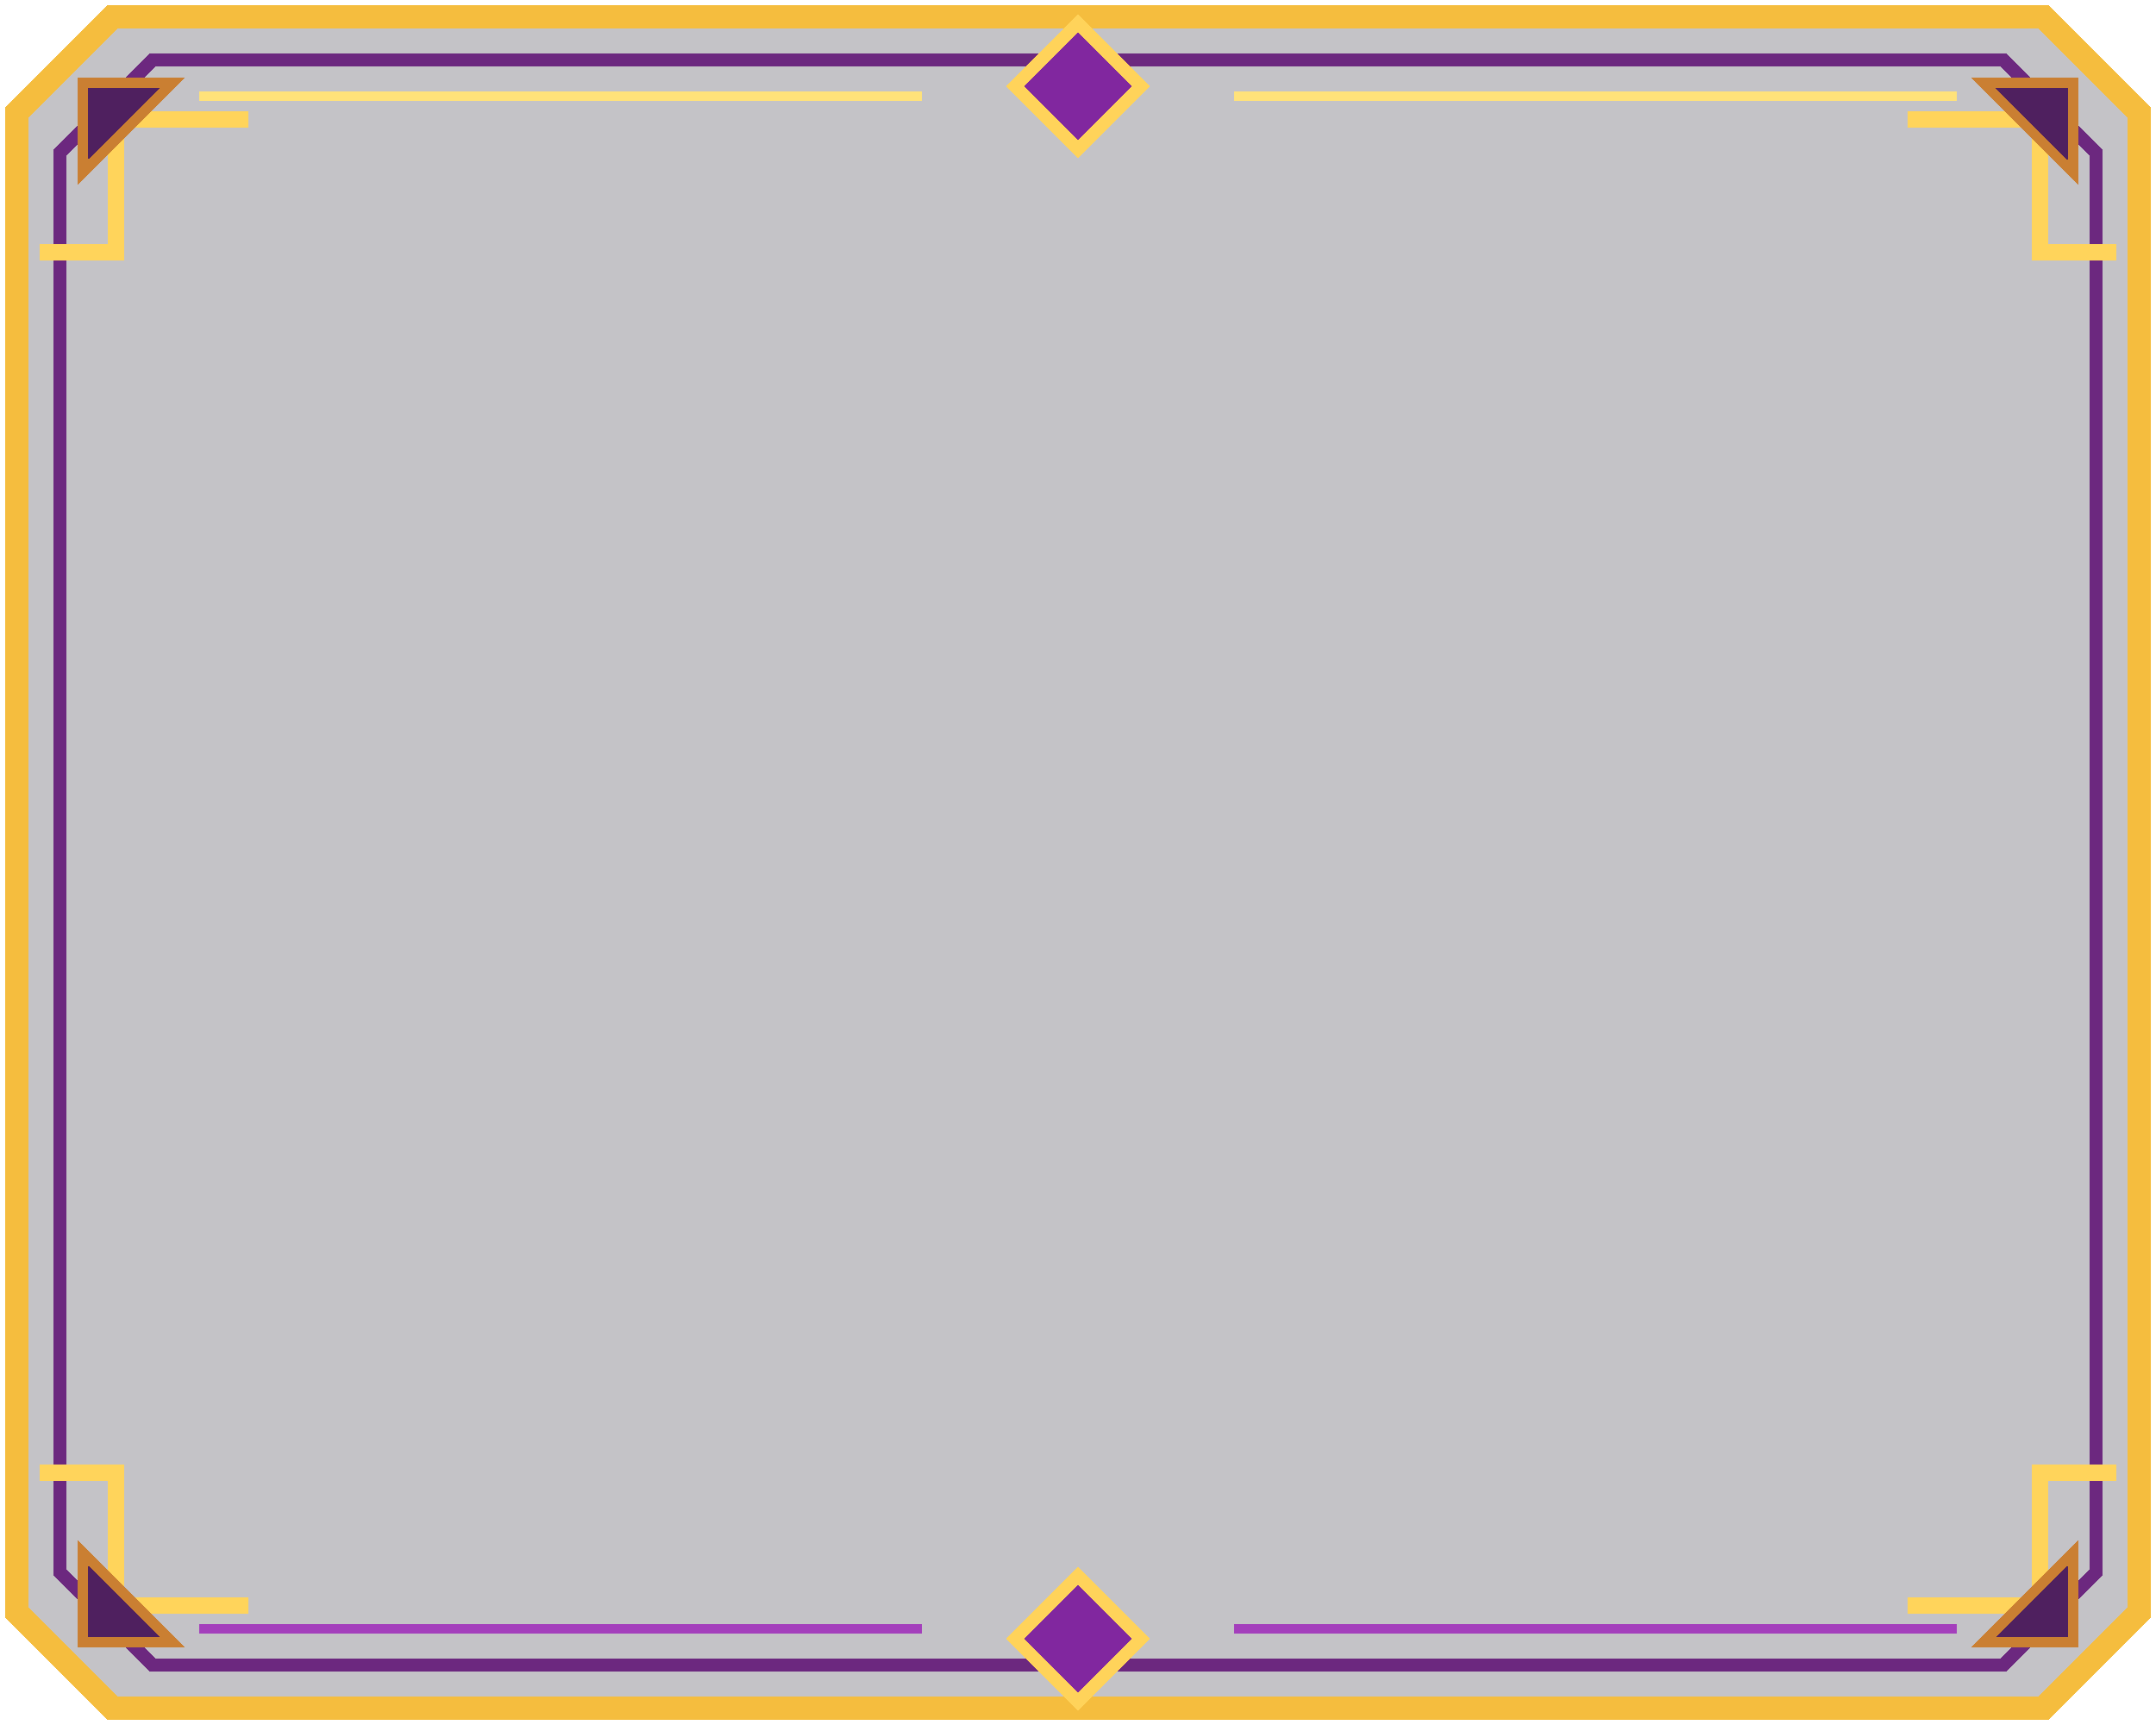
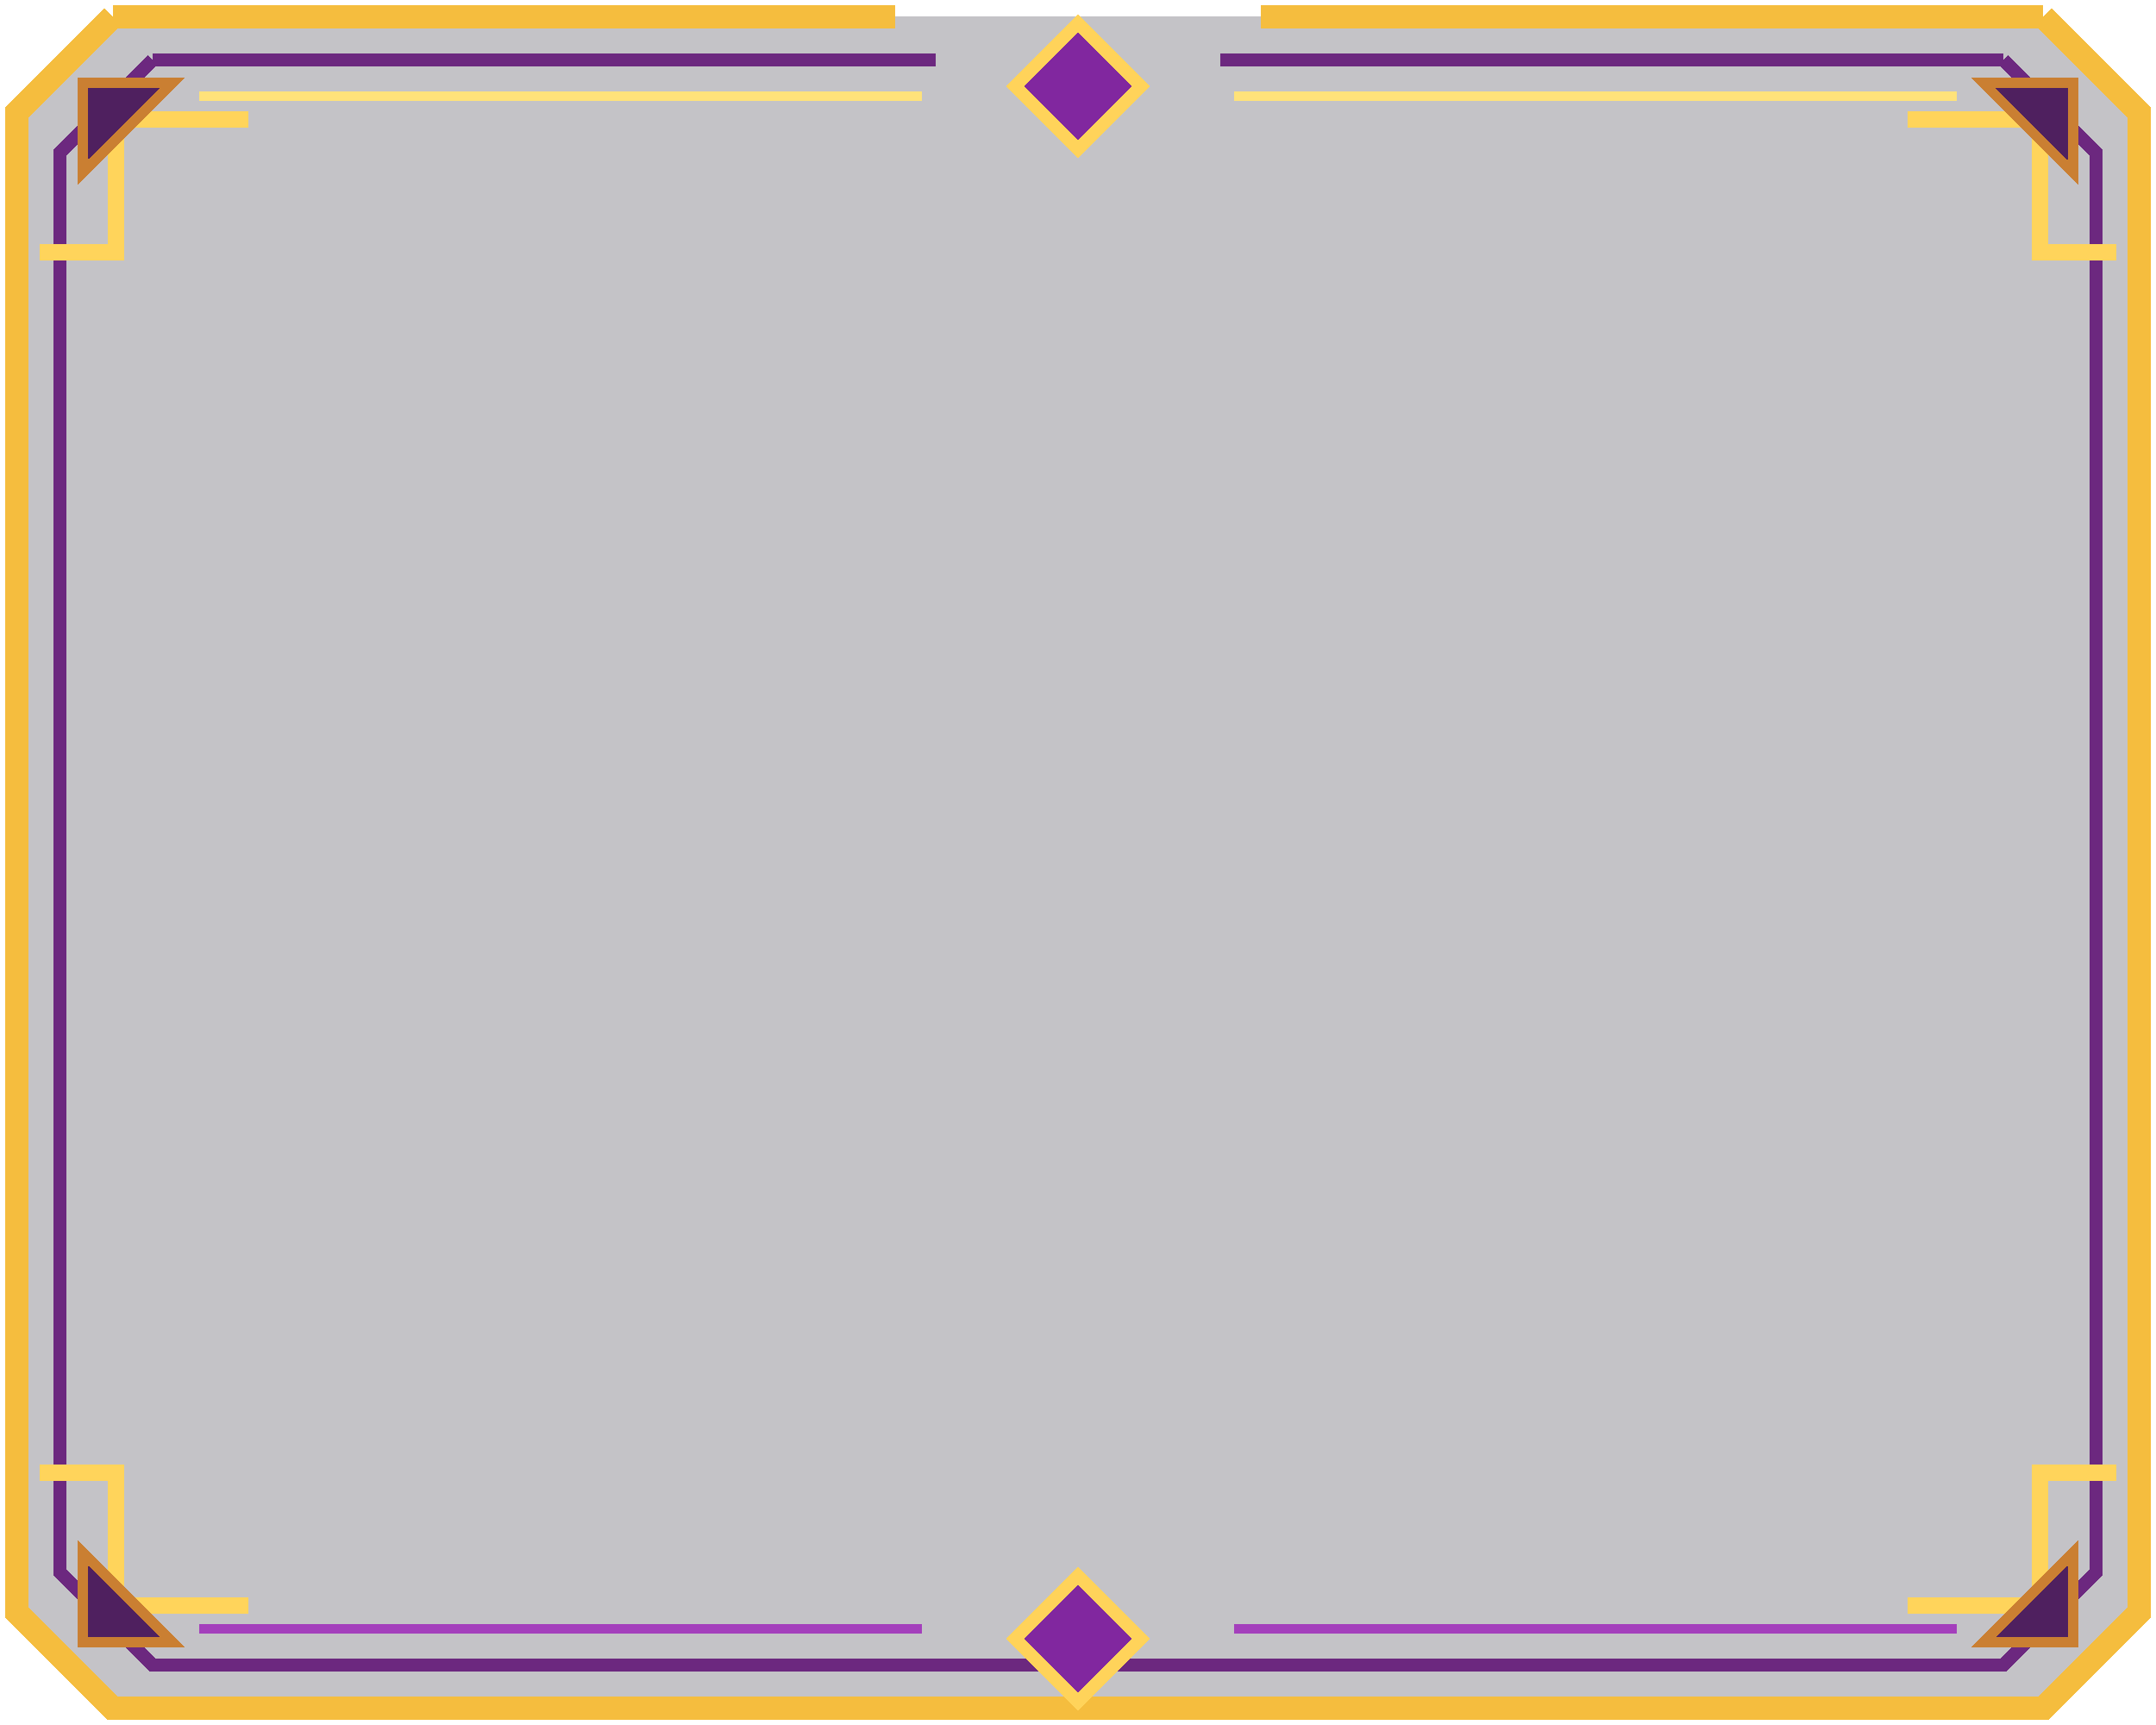
<svg xmlns="http://www.w3.org/2000/svg" width="650" height="520" viewBox="0 0 650 520">
  <g shape-rendering="crispEdges">
-     <path d="M34 5 H616 L645 34 V486 L616 515 H34 L5 486 V34 Z" fill="#090715" fill-opacity=".24" stroke="#f5bd3e" stroke-width="7" />
-     <path d="M46 18 H604 L632 46 V474 L604 502 H46 L18 474 V46 Z" fill="none" stroke="#6c287f" stroke-width="4" />
+     <path d="M34 5 H616 L645 34 V486 L616 515 H34 L5 486 V34 Z" fill="#090715" fill-opacity=".24" />
+     <path d="M34 5 L5 34 V486 L34 515 H616 L645 486 V34 L616 5" fill="none" stroke="#f5bd3e" stroke-width="7" />
+     <path d="M34 5 H270 M380 5 H616" stroke="#f5bd3e" stroke-width="7" />
+     <path d="M46 18 L18 46 V474 L46 502 H604 L632 474 V46 L604 18" fill="none" stroke="#6c287f" stroke-width="4" />
+     <path d="M46 18 H282 M368 18 H604" stroke="#6c287f" stroke-width="4" />
    <path d="M60 29 H278 M372 29 H590" stroke="#ffe27a" stroke-width="3" />
    <path d="M60 491 H278 M372 491 H590" stroke="#a43fbc" stroke-width="3" />
    <path d="M325 7 L344 26 L325 45 L306 26 Z" fill="#81279f" stroke="#ffd35a" stroke-width="4" />
    <path d="M325 475 L344 494 L325 513 L306 494 Z" fill="#81279f" stroke="#ffd35a" stroke-width="4" />
    <path d="M12 76 H35 V36 H75 M638 76 H615 V36 H575 M12 444 H35 V484 H75 M638 444 H615 V484 H575" fill="none" stroke="#ffd45b" stroke-width="5" />
    <path d="M25 25 L52 25 L25 52 Z M625 25 L598 25 L625 52 Z M25 495 L52 495 L25 468 Z M625 495 L598 495 L625 468 Z" fill="#4f205f" stroke="#ca7f32" stroke-width="3" />
  </g>
</svg>
